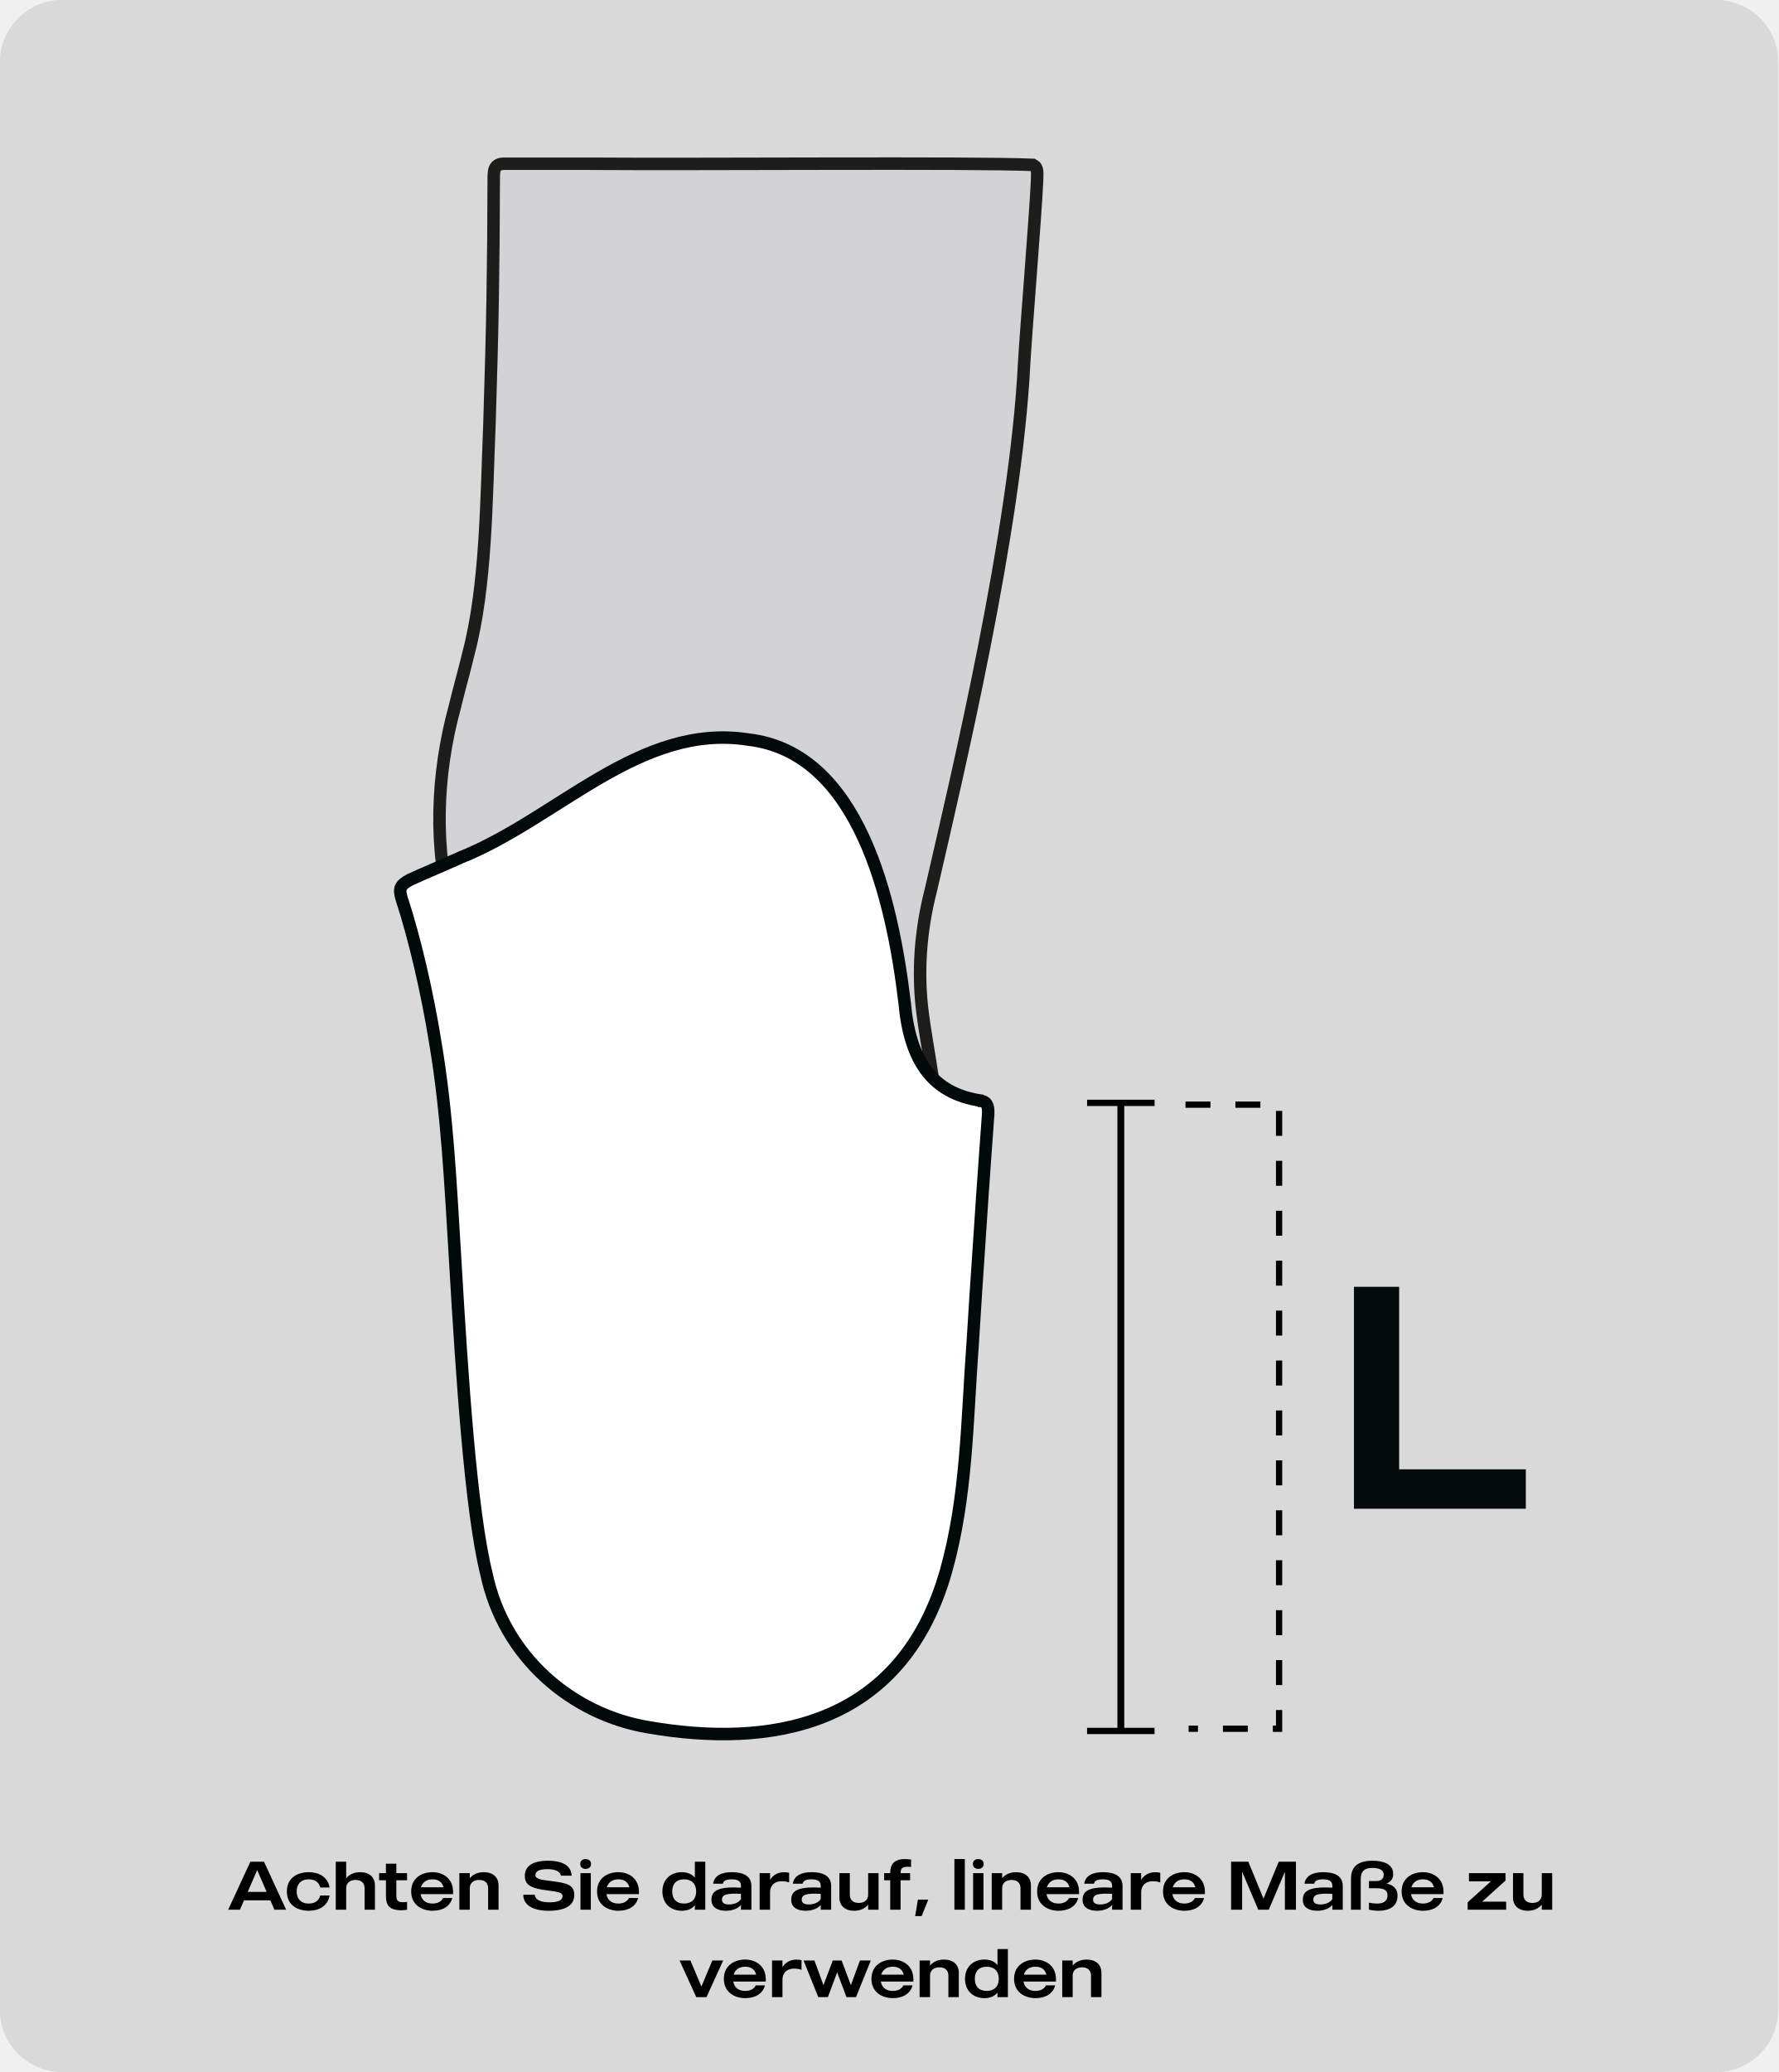
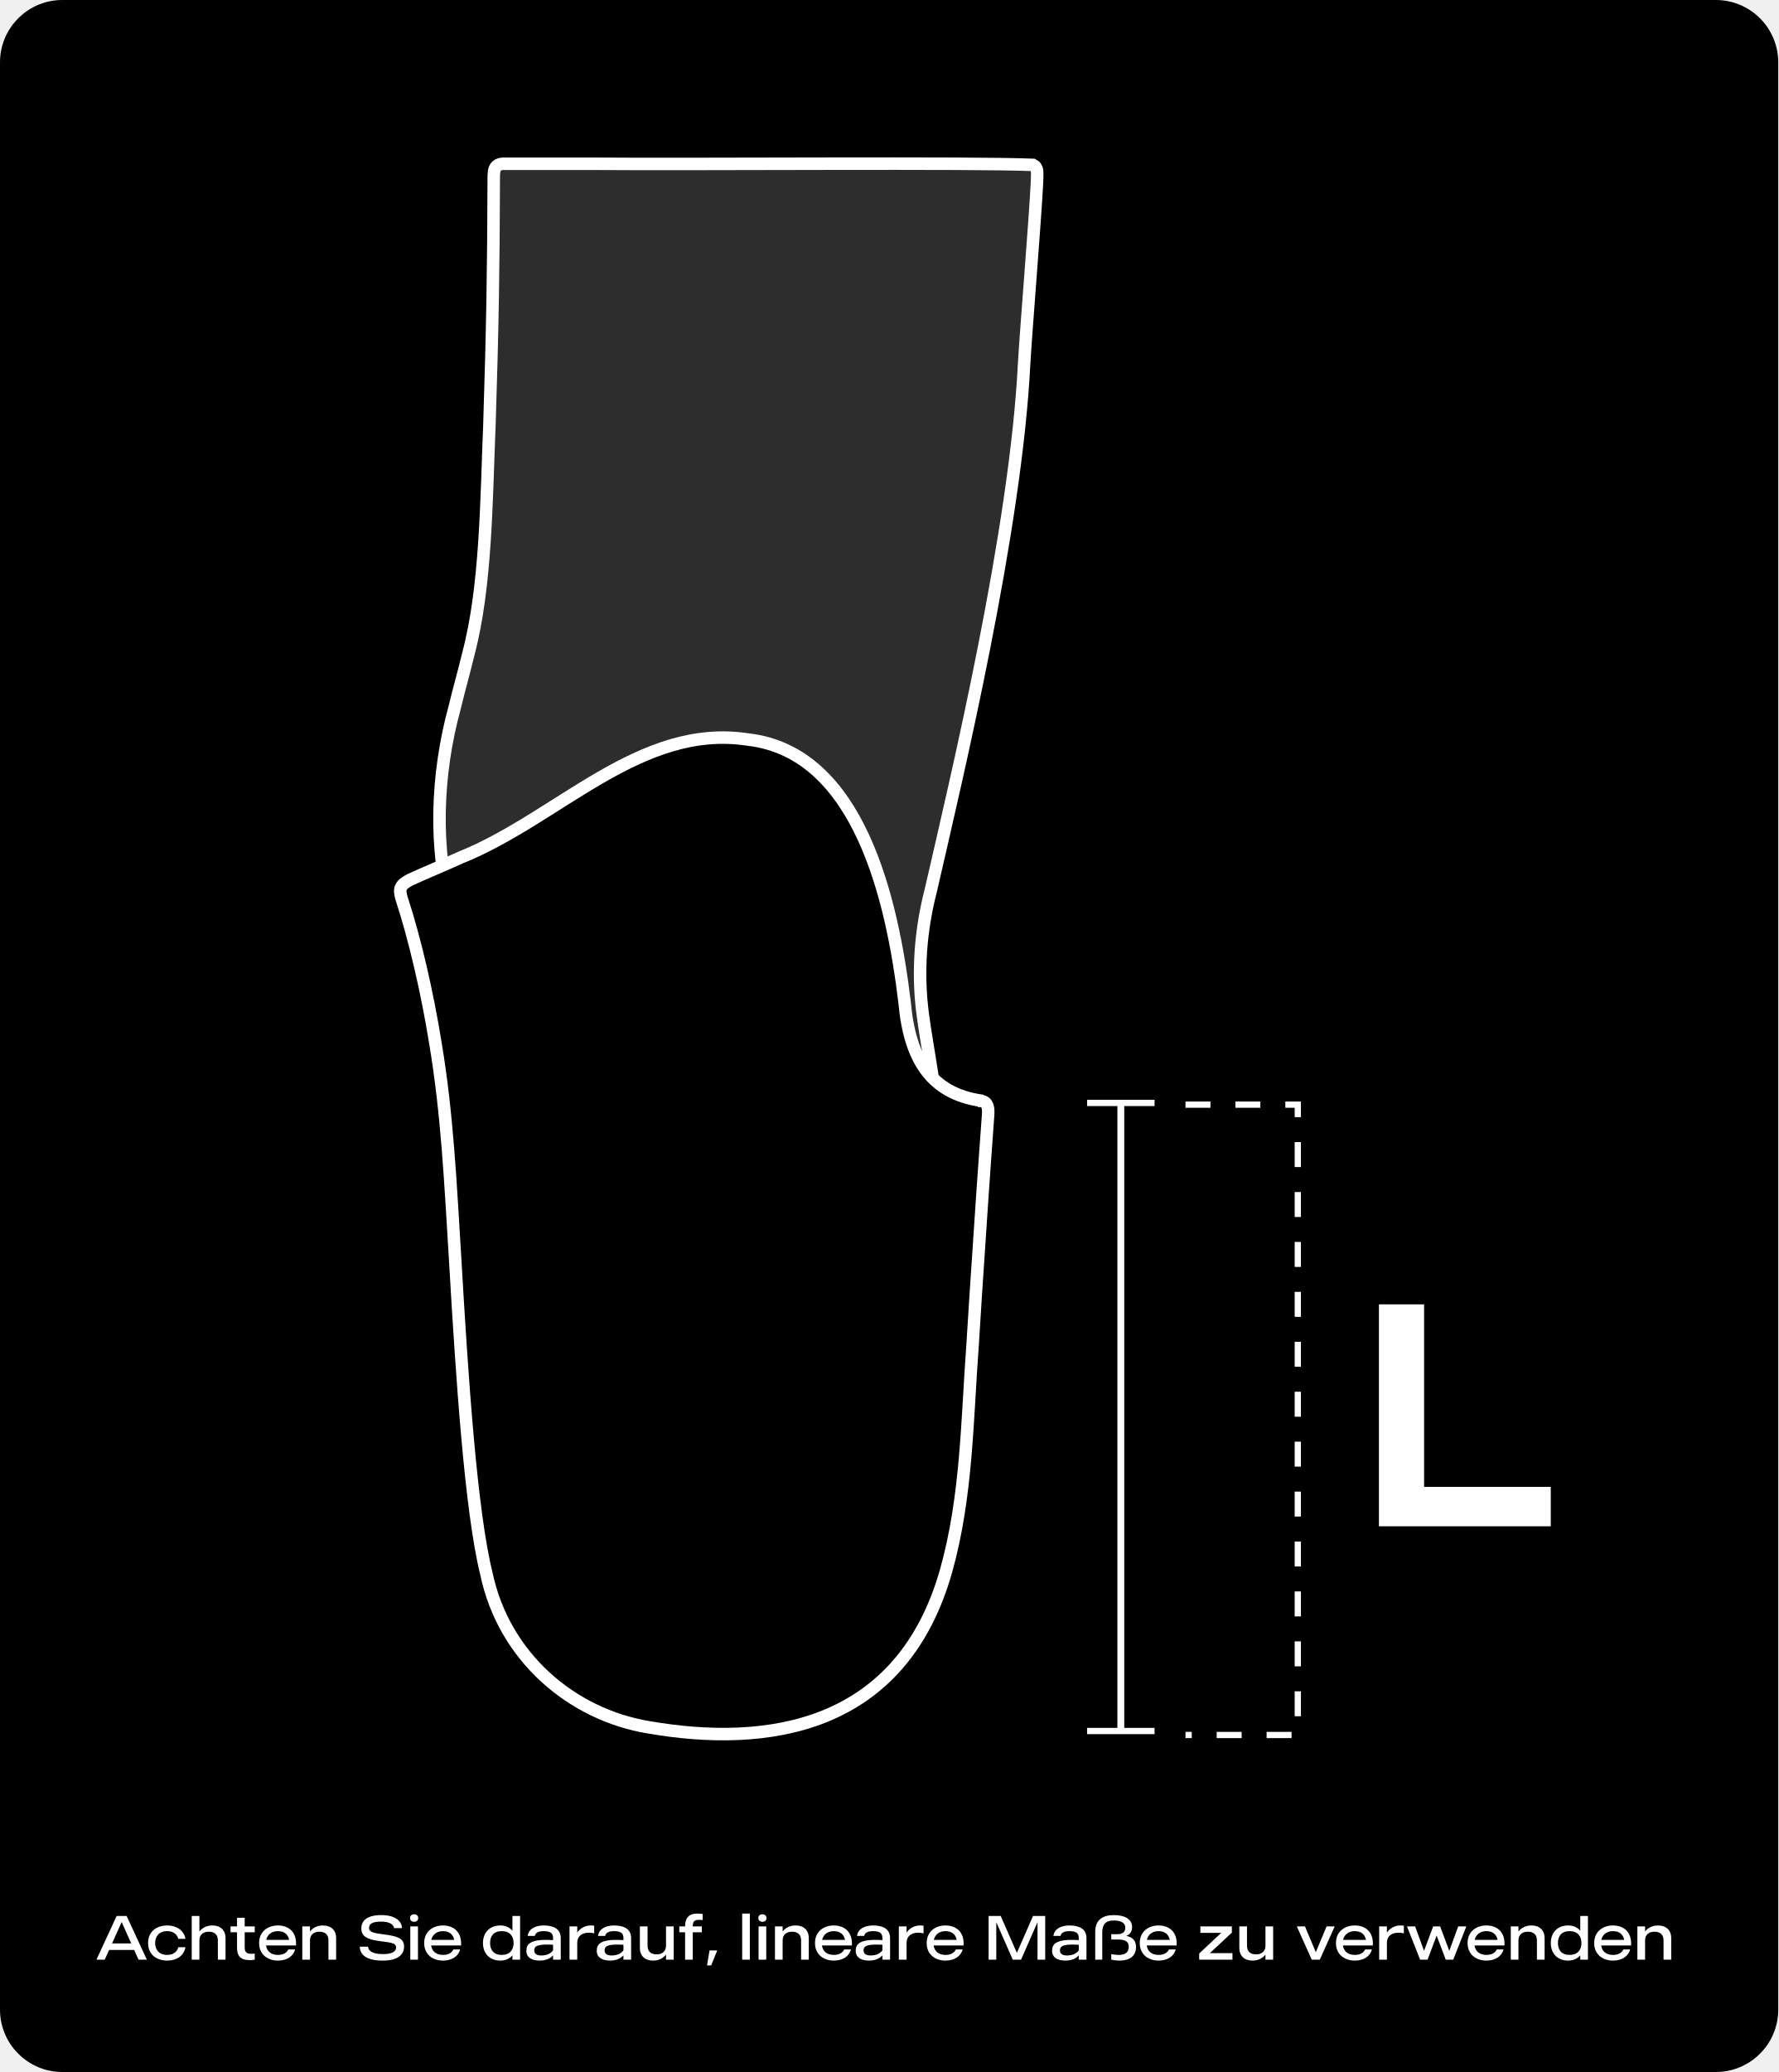
<svg xmlns="http://www.w3.org/2000/svg" width="285" height="332" viewBox="0 0 285 332" fill="none">
-   <rect width="285" height="332" rx="10" fill="#D9D9D9" />
-   <rect width="285" height="332" rx="10" fill="#D9D9D9" />
-   <path d="M43.98 306L43.331 304.493H39.107L38.447 306H36.566L40.13 298.3H42.308L45.861 306H43.98ZM39.701 303.14H42.737L41.219 299.642L39.701 303.14ZM49.494 305.01C50.594 305.01 51.133 304.449 51.331 303.712H52.827C52.519 305.472 51.034 306.165 49.494 306.165C47.778 306.165 45.974 305.34 45.974 303.074C45.974 300.808 47.778 299.983 49.494 299.983C51.034 299.983 52.519 300.676 52.827 302.436H51.331C51.133 301.688 50.594 301.127 49.494 301.127C48.086 301.127 47.547 302.04 47.547 303.074C47.547 304.097 48.086 305.01 49.494 305.01ZM57.706 299.983C59.213 299.983 60.093 300.797 60.093 302.117V306H58.432V302.535C58.432 301.831 58.014 301.226 56.98 301.226C55.946 301.226 55.484 301.853 55.484 302.535V306H53.812V298.3H55.484V300.962C55.748 300.61 56.463 299.983 57.706 299.983ZM65.24 301.281H63.524V303.745C63.524 304.702 63.876 304.889 65.24 304.746V306C65.02 306.033 64.756 306.088 64.371 306.088C62.259 306.088 61.852 305.175 61.852 303.712V301.281H60.763V300.137H61.852V298.619H63.524V300.137H65.24V301.281ZM72.61 303.503H67.407C67.539 304.306 68.1 305.01 69.321 305.01C70.212 305.01 70.784 304.614 71.015 304.119H72.489C72.104 305.582 70.773 306.165 69.321 306.165C67.649 306.165 65.9 305.241 65.9 303.074C65.9 300.907 67.627 299.983 69.31 299.983C71.015 299.983 72.786 301.028 72.61 303.503ZM69.31 301.127C68.265 301.127 67.682 301.699 67.462 302.403H71.081C70.905 301.699 70.41 301.127 69.31 301.127ZM77.515 299.983C79.022 299.983 79.902 300.797 79.902 302.117V306H78.23V302.535C78.23 301.831 77.823 301.226 76.789 301.226C75.755 301.226 75.293 301.853 75.293 302.535V306H73.621V300.137H75.293V300.962C75.546 300.61 76.261 299.983 77.515 299.983ZM88.445 301.413C90.568 301.71 92.042 301.886 92.042 303.602C92.042 305.274 90.667 306.165 87.928 306.165C85.266 306.165 83.869 305.164 83.869 303.602H85.717C85.761 304.405 86.685 304.812 88.082 304.812C89.545 304.812 90.161 304.427 90.161 303.844C90.161 303.052 88.973 303.129 86.872 302.777C84.771 302.425 84.111 301.787 84.111 300.577C84.111 299.312 84.969 298.146 87.796 298.146C90.513 298.146 91.569 299.18 91.613 300.544H89.897C89.831 299.994 89.193 299.499 87.774 299.499C86.19 299.499 85.816 299.928 85.816 300.456C85.816 301.182 87.092 301.226 88.445 301.413ZM93.032 306V300.137H94.693V306H93.032ZM93.857 299.455C93.351 299.455 92.999 299.169 92.999 298.674C92.999 298.168 93.351 297.882 93.857 297.882C94.363 297.882 94.726 298.168 94.726 298.674C94.726 299.169 94.363 299.455 93.857 299.455ZM102.398 303.503H97.195C97.327 304.306 97.888 305.01 99.109 305.01C100 305.01 100.572 304.614 100.803 304.119H102.277C101.892 305.582 100.561 306.165 99.109 306.165C97.437 306.165 95.688 305.241 95.688 303.074C95.688 300.907 97.415 299.983 99.098 299.983C100.803 299.983 102.574 301.028 102.398 303.503ZM99.098 301.127C98.053 301.127 97.47 301.699 97.25 302.403H100.869C100.693 301.699 100.198 301.127 99.098 301.127ZM111.365 298.3H113.037V306H111.365V305.274C110.936 305.824 110.254 306.165 109.264 306.165C107.559 306.165 106.162 305.065 106.162 303.074C106.162 301.083 107.559 299.983 109.264 299.983C110.254 299.983 110.936 300.324 111.365 300.874V298.3ZM109.638 305.01C110.837 305.01 111.574 304.306 111.574 303.074C111.574 301.842 110.837 301.127 109.638 301.127C108.428 301.127 107.735 301.842 107.735 303.074C107.735 304.306 108.428 305.01 109.638 305.01ZM117.27 299.983C118.953 299.983 120.427 300.467 120.427 302.194V306H118.755V305.219C118.502 305.604 117.655 306.165 116.346 306.165C114.971 306.165 114.025 305.593 114.025 304.438C114.025 303.206 114.663 302.216 118.755 302.469V302.194C118.755 301.578 118.48 301.127 117.27 301.127C116.258 301.127 115.939 301.424 115.851 301.831H114.289C114.476 300.533 115.664 299.983 117.27 299.983ZM118.755 304.284V303.459C116.533 303.338 115.708 303.547 115.708 304.383C115.708 304.933 116.115 305.153 116.841 305.153C117.743 305.153 118.447 304.801 118.755 304.284ZM125.607 299.994C125.992 299.994 126.278 300.027 126.476 300.082V301.622H126.421C126.212 301.534 125.816 301.435 125.31 301.435C123.924 301.435 123.418 302.304 123.418 303.217V306H121.746V300.137H123.418V301.215C123.66 300.797 124.353 299.994 125.607 299.994ZM130.054 299.983C131.737 299.983 133.211 300.467 133.211 302.194V306H131.539V305.219C131.286 305.604 130.439 306.165 129.13 306.165C127.755 306.165 126.809 305.593 126.809 304.438C126.809 303.206 127.447 302.216 131.539 302.469V302.194C131.539 301.578 131.264 301.127 130.054 301.127C129.042 301.127 128.723 301.424 128.635 301.831H127.073C127.26 300.533 128.448 299.983 130.054 299.983ZM131.539 304.284V303.459C129.317 303.338 128.492 303.547 128.492 304.383C128.492 304.933 128.899 305.153 129.625 305.153C130.527 305.153 131.231 304.801 131.539 304.284ZM136.916 306.165C135.409 306.165 134.529 305.34 134.529 304.02V300.137H136.201V303.602C136.201 304.306 136.608 304.911 137.642 304.911C138.676 304.911 139.138 304.284 139.138 303.602V300.137H140.81V306H139.138V305.175C138.885 305.527 138.17 306.165 136.916 306.165ZM146.018 299.147C144.929 299.059 144.335 299.103 144.335 300.137H145.864V301.281H144.335V306H142.674V301.281H141.695V300.137H142.674C142.674 298.971 143.081 297.882 145.039 297.882C145.424 297.882 145.677 297.915 146.018 297.959V299.147ZM147.113 304.383H148.774L147.718 307.012H146.673L147.113 304.383ZM152.963 297.882H154.635V306H152.963V297.882ZM155.96 306V300.137H157.621V306H155.96ZM156.785 299.455C156.279 299.455 155.927 299.169 155.927 298.674C155.927 298.168 156.279 297.882 156.785 297.882C157.291 297.882 157.654 298.168 157.654 298.674C157.654 299.169 157.291 299.455 156.785 299.455ZM162.84 299.983C164.347 299.983 165.227 300.797 165.227 302.117V306H163.555V302.535C163.555 301.831 163.148 301.226 162.114 301.226C161.08 301.226 160.618 301.853 160.618 302.535V306H158.946V300.137H160.618V300.962C160.871 300.61 161.586 299.983 162.84 299.983ZM172.932 303.503H167.729C167.861 304.306 168.422 305.01 169.643 305.01C170.534 305.01 171.106 304.614 171.337 304.119H172.811C172.426 305.582 171.095 306.165 169.643 306.165C167.971 306.165 166.222 305.241 166.222 303.074C166.222 300.907 167.949 299.983 169.632 299.983C171.337 299.983 173.108 301.028 172.932 303.503ZM169.632 301.127C168.587 301.127 168.004 301.699 167.784 302.403H171.403C171.227 301.699 170.732 301.127 169.632 301.127ZM176.75 299.983C178.433 299.983 179.907 300.467 179.907 302.194V306H178.235V305.219C177.982 305.604 177.135 306.165 175.826 306.165C174.451 306.165 173.505 305.593 173.505 304.438C173.505 303.206 174.143 302.216 178.235 302.469V302.194C178.235 301.578 177.96 301.127 176.75 301.127C175.738 301.127 175.419 301.424 175.331 301.831H173.769C173.956 300.533 175.144 299.983 176.75 299.983ZM178.235 304.284V303.459C176.013 303.338 175.188 303.547 175.188 304.383C175.188 304.933 175.595 305.153 176.321 305.153C177.223 305.153 177.927 304.801 178.235 304.284ZM185.086 299.994C185.471 299.994 185.757 300.027 185.955 300.082V301.622H185.9C185.691 301.534 185.295 301.435 184.789 301.435C183.403 301.435 182.897 302.304 182.897 303.217V306H181.225V300.137H182.897V301.215C183.139 300.797 183.832 299.994 185.086 299.994ZM193.105 303.503H187.902C188.034 304.306 188.595 305.01 189.816 305.01C190.707 305.01 191.279 304.614 191.51 304.119H192.984C192.599 305.582 191.268 306.165 189.816 306.165C188.144 306.165 186.395 305.241 186.395 303.074C186.395 300.907 188.122 299.983 189.805 299.983C191.51 299.983 193.281 301.028 193.105 303.503ZM189.805 301.127C188.76 301.127 188.177 301.699 187.957 302.403H191.576C191.4 301.699 190.905 301.127 189.805 301.127ZM204.943 298.3H207.704V306H205.933V299.917L203.348 306H201.665L199.08 299.917V306H197.309V298.3H200.07L202.501 304.218L204.943 298.3ZM212.049 299.983C213.732 299.983 215.206 300.467 215.206 302.194V306H213.534V305.219C213.281 305.604 212.434 306.165 211.125 306.165C209.75 306.165 208.804 305.593 208.804 304.438C208.804 303.206 209.442 302.216 213.534 302.469V302.194C213.534 301.578 213.259 301.127 212.049 301.127C211.037 301.127 210.718 301.424 210.63 301.831H209.068C209.255 300.533 210.443 299.983 212.049 299.983ZM213.534 304.284V303.459C211.312 303.338 210.487 303.547 210.487 304.383C210.487 304.933 210.894 305.153 211.62 305.153C212.522 305.153 213.226 304.801 213.534 304.284ZM222.233 301.798C223.157 302.007 223.982 302.513 223.982 303.756C223.982 305.362 222.816 306.165 220.924 306.165C220.418 306.165 219.78 306.077 219.406 306V304.867C219.571 304.9 220.099 305.01 220.715 305.01C221.793 305.01 222.376 304.57 222.376 303.69C222.376 302.953 221.925 302.557 220.682 302.557H219.406V301.402H220.583C221.364 301.402 221.771 301.017 221.771 300.368C221.771 299.818 221.342 299.301 219.956 299.301C218.691 299.301 218.086 299.829 218.086 301.138V306H216.524V301.028C216.524 298.806 218.031 298.146 219.989 298.146C221.76 298.146 223.289 298.707 223.289 300.28C223.289 301.105 222.827 301.556 222.233 301.798ZM231.348 303.503H226.145C226.277 304.306 226.838 305.01 228.059 305.01C228.95 305.01 229.522 304.614 229.753 304.119H231.227C230.842 305.582 229.511 306.165 228.059 306.165C226.387 306.165 224.638 305.241 224.638 303.074C224.638 300.907 226.365 299.983 228.048 299.983C229.753 299.983 231.524 301.028 231.348 303.503ZM228.048 301.127C227.003 301.127 226.42 301.699 226.2 302.403H229.819C229.643 301.699 229.148 301.127 228.048 301.127ZM237.553 304.702H241.392V306H235.221V304.812L238.95 301.446H235.43V300.137H241.293V301.325L237.553 304.702ZM244.875 306.165C243.368 306.165 242.488 305.34 242.488 304.02V300.137H244.16V303.602C244.16 304.306 244.567 304.911 245.601 304.911C246.635 304.911 247.097 304.284 247.097 303.602V300.137H248.769V306H247.097V305.175C246.844 305.527 246.129 306.165 244.875 306.165ZM114.165 314.137H115.903L113.23 320H111.591L108.918 314.137H110.656L112.416 318.306L114.165 314.137ZM122.723 317.503H117.52C117.652 318.306 118.213 319.01 119.434 319.01C120.325 319.01 120.897 318.614 121.128 318.119H122.602C122.217 319.582 120.886 320.165 119.434 320.165C117.762 320.165 116.013 319.241 116.013 317.074C116.013 314.907 117.74 313.983 119.423 313.983C121.128 313.983 122.899 315.028 122.723 317.503ZM119.423 315.127C118.378 315.127 117.795 315.699 117.575 316.403H121.194C121.018 315.699 120.523 315.127 119.423 315.127ZM127.594 313.994C127.979 313.994 128.265 314.027 128.463 314.082V315.622H128.408C128.199 315.534 127.803 315.435 127.297 315.435C125.911 315.435 125.405 316.304 125.405 317.217V320H123.733V314.137H125.405V315.215C125.647 314.797 126.34 313.994 127.594 313.994ZM137.822 314.137H139.56L137.195 320H135.666L134.17 316.04L132.685 320H131.145L128.791 314.137H130.529L131.981 318.086L133.466 314.137H134.885L136.37 318.086L137.822 314.137ZM146.377 317.503H141.174C141.306 318.306 141.867 319.01 143.088 319.01C143.979 319.01 144.551 318.614 144.782 318.119H146.256C145.871 319.582 144.54 320.165 143.088 320.165C141.416 320.165 139.667 319.241 139.667 317.074C139.667 314.907 141.394 313.983 143.077 313.983C144.782 313.983 146.553 315.028 146.377 317.503ZM143.077 315.127C142.032 315.127 141.449 315.699 141.229 316.403H144.848C144.672 315.699 144.177 315.127 143.077 315.127ZM151.282 313.983C152.789 313.983 153.669 314.797 153.669 316.117V320H151.997V316.535C151.997 315.831 151.59 315.226 150.556 315.226C149.522 315.226 149.06 315.853 149.06 316.535V320H147.388V314.137H149.06V314.962C149.313 314.61 150.028 313.983 151.282 313.983ZM159.866 312.3H161.538V320H159.866V319.274C159.437 319.824 158.755 320.165 157.765 320.165C156.06 320.165 154.663 319.065 154.663 317.074C154.663 315.083 156.06 313.983 157.765 313.983C158.755 313.983 159.437 314.324 159.866 314.874V312.3ZM158.139 319.01C159.338 319.01 160.075 318.306 160.075 317.074C160.075 315.842 159.338 315.127 158.139 315.127C156.929 315.127 156.236 315.842 156.236 317.074C156.236 318.306 156.929 319.01 158.139 319.01ZM169.236 317.503H164.033C164.165 318.306 164.726 319.01 165.947 319.01C166.838 319.01 167.41 318.614 167.641 318.119H169.115C168.73 319.582 167.399 320.165 165.947 320.165C164.275 320.165 162.526 319.241 162.526 317.074C162.526 314.907 164.253 313.983 165.936 313.983C167.641 313.983 169.412 315.028 169.236 317.503ZM165.936 315.127C164.891 315.127 164.308 315.699 164.088 316.403H167.707C167.531 315.699 167.036 315.127 165.936 315.127ZM174.141 313.983C175.648 313.983 176.528 314.797 176.528 316.117V320H174.856V316.535C174.856 315.831 174.449 315.226 173.415 315.226C172.381 315.226 171.919 315.853 171.919 316.535V320H170.247V314.137H171.919V314.962C172.172 314.61 172.887 313.983 174.141 313.983Z" fill="black" />
-   <path d="M150.259 181.611C150.671 177.996 148.472 167.241 147.876 162.39C147.005 155.754 147.555 148.98 149.159 142.756C153.375 124.404 162.816 85.046 164.145 58.135C164.512 51.957 165.887 35.481 166.208 29.074C166.208 27.655 166.437 26.877 165.566 26.42C156.171 26.008 111.487 26.374 94.531 26.237C87.748 26.237 82.707 26.237 80.736 26.237C80.278 26.237 79.911 26.328 79.59 26.603C79.132 27.06 79.132 27.838 79.132 28.571C79.086 43.353 78.949 52.094 78.445 67.929C77.94 80.011 77.94 93.97 75.053 104.816C74.366 107.7 73.541 110.537 72.853 113.42C69.966 123.947 69.416 136.258 72.578 146.555C77.161 162.115 91.597 198.041 108.508 208.934C121.387 217.766 138.802 217.812 146.593 204.22C150.305 197.538 150.534 188.568 149.801 180.513L150.351 181.611H150.259Z" fill="#D3D3D5" stroke="#1D1D1B" stroke-width="2" stroke-miterlimit="10" />
-   <path d="M244.544 241.748H217V206.188H224.241V235.432H244.544V241.748Z" fill="#050A0A" />
-   <path d="M180.185 176.715H179.086V277.308H180.185V176.715Z" fill="black" />
-   <path d="M185.043 276.85H174.228V277.856H185.043V276.85Z" fill="black" />
-   <path d="M185.043 176.211H174.228V177.218H185.043V176.211Z" fill="black" />
-   <path d="M157.133 176.347C149.342 175.157 145.813 169.894 144.989 160.695C143.018 144.174 137.702 120.559 119.92 118.499C102.551 115.799 89.444 131.131 73.816 137.401C71.203 138.59 67.766 140.009 65.704 140.97C64.054 141.84 63.917 142.435 64.375 143.991C66.483 150.398 68.499 159.139 69.783 167.148C71.707 178.59 72.212 189.894 72.945 201.747C74.045 220.74 75.466 242.067 77.94 252.09C80.782 265.636 91.781 274.744 103.926 276.757C122.945 280.052 144.439 277.078 151.634 251.678C154.979 239.733 154.979 227.559 155.896 215.202C156.217 209.894 156.583 204.356 156.95 199.001C157.592 189.07 158.142 181.839 158.371 178.59C158.417 177.537 158.371 176.622 157.271 176.393H157.179L157.133 176.347Z" fill="white" stroke="#020A0A" stroke-width="2" stroke-miterlimit="10" />
-   <path d="M190 177H205V277H190.502" stroke="black" stroke-miterlimit="9.999" stroke-dasharray="4 4" />
+   <rect width="285" height="332" rx="10" fill="black" />
+   <path d="M22.207 314L21.497 312.44H17.487L16.787 314H15.457L18.697 307H20.297L23.537 314H22.207ZM17.957 311.4H21.037L19.497 307.97L17.957 311.4ZM26.805 313.24C27.886 313.24 28.425 312.61 28.576 312.01H29.726C29.465 313.43 28.245 314.15 26.805 314.15C25.245 314.15 23.735 313.31 23.735 311.34C23.735 309.37 25.245 308.52 26.805 308.52C28.245 308.52 29.465 309.24 29.726 310.66H28.576C28.425 310.06 27.886 309.43 26.805 309.43C25.375 309.43 24.866 310.4 24.866 311.34C24.866 312.27 25.375 313.24 26.805 313.24ZM33.997 308.52C35.387 308.52 36.147 309.31 36.147 310.55V314H34.917V310.92C34.917 310.02 34.427 309.52 33.457 309.52C32.487 309.52 31.957 310.08 31.957 310.92V314H30.727V307H31.957V309.49C32.207 309.14 32.887 308.52 33.997 308.52ZM40.828 309.61H39.218V312.01C39.218 312.91 39.578 313.16 40.828 313.03V313.99C40.648 314.04 40.378 314.08 40.128 314.08C38.508 314.08 37.988 313.42 37.988 312.01V309.61H36.948V308.67H37.988V307.29H39.218V308.67H40.828V309.61ZM44.529 308.52C46.218 308.52 47.578 309.52 47.438 311.73H42.639C42.779 312.64 43.428 313.24 44.548 313.24C45.589 313.24 46.029 312.74 46.209 312.36H47.288C47.019 313.45 45.978 314.15 44.548 314.15C43.029 314.15 41.529 313.28 41.529 311.34C41.529 309.43 42.998 308.52 44.529 308.52ZM42.669 310.83H46.339C46.178 309.99 45.599 309.43 44.529 309.43C43.538 309.43 42.858 309.99 42.669 310.83ZM51.722 308.52C53.112 308.52 53.872 309.31 53.872 310.55V314H52.642V310.92C52.642 310.02 52.152 309.52 51.182 309.52C50.212 309.52 49.682 310.08 49.682 310.92V314H48.452V308.67H49.682V309.49C49.932 309.14 50.612 308.52 51.722 308.52ZM61.589 309.96C63.569 310.23 64.759 310.53 64.759 311.89C64.759 313.21 63.769 314.15 61.319 314.15C58.709 314.15 57.669 313.18 57.669 311.92H58.989C59.029 312.65 59.849 313.11 61.359 313.11C62.659 313.11 63.479 312.79 63.479 312.04C63.479 311.2 62.319 311.27 60.369 310.95C58.689 310.68 57.909 310.14 57.909 309C57.909 307.78 58.799 306.86 61.109 306.86C63.509 306.86 64.419 307.95 64.419 308.95H63.159C63.099 308.44 62.569 307.9 61.079 307.9C59.519 307.9 59.149 308.37 59.149 308.91C59.149 309.67 60.089 309.75 61.589 309.96ZM65.757 314V308.67H66.987V314H65.757ZM66.367 307.93C65.987 307.93 65.717 307.71 65.717 307.33C65.717 306.95 65.987 306.73 66.367 306.73C66.757 306.73 67.027 306.95 67.027 307.33C67.027 307.71 66.757 307.93 66.367 307.93ZM70.984 308.52C72.674 308.52 74.034 309.52 73.894 311.73H69.094C69.234 312.64 69.884 313.24 71.004 313.24C72.044 313.24 72.484 312.74 72.664 312.36H73.744C73.474 313.45 72.434 314.15 71.004 314.15C69.484 314.15 67.984 313.28 67.984 311.34C67.984 309.43 69.454 308.52 70.984 308.52ZM69.124 310.83H72.794C72.634 309.99 72.054 309.43 70.984 309.43C69.994 309.43 69.314 309.99 69.124 310.83ZM82.127 307H83.357V314H82.127V313.3C81.707 313.81 81.067 314.15 80.177 314.15C78.617 314.15 77.407 313.14 77.407 311.34C77.407 309.53 78.617 308.52 80.177 308.52C81.067 308.52 81.707 308.86 82.127 309.37V307ZM80.417 313.24C81.687 313.24 82.317 312.44 82.317 311.34C82.317 310.23 81.707 309.43 80.417 309.43C79.117 309.43 78.547 310.21 78.547 311.34C78.547 312.46 79.137 313.24 80.417 313.24ZM87.15 308.52C88.621 308.52 89.871 309.01 89.871 310.54V314H88.641V313.31C88.38 313.61 87.74 314.15 86.49 314.15C85.21 314.15 84.361 313.62 84.361 312.6C84.361 311.5 84.96 310.63 88.641 310.87V310.54C88.641 309.8 88.26 309.43 87.15 309.43C86.201 309.43 85.811 309.74 85.721 310.19H84.57C84.731 309.07 85.77 308.52 87.15 308.52ZM88.641 312.5V311.61C86.421 311.5 85.621 311.69 85.621 312.52C85.621 313.06 86.04 313.33 86.751 313.33C87.691 313.33 88.311 312.98 88.641 312.5ZM94.644 308.52C94.884 308.52 95.024 308.53 95.234 308.56V309.78H95.194C94.984 309.72 94.714 309.68 94.374 309.68C93.024 309.68 92.514 310.46 92.514 311.29V314H91.274V308.67H92.514V309.67C92.754 309.28 93.494 308.52 94.644 308.52ZM98.43 308.52C99.9 308.52 101.15 309.01 101.15 310.54V314H99.92V313.31C99.66 313.61 99.02 314.15 97.77 314.15C96.49 314.15 95.64 313.62 95.64 312.6C95.64 311.5 96.24 310.63 99.92 310.87V310.54C99.92 309.8 99.54 309.43 98.43 309.43C97.48 309.43 97.09 309.74 97 310.19H95.85C96.01 309.07 97.05 308.52 98.43 308.52ZM99.92 312.5V311.61C97.7 311.5 96.9 311.69 96.9 312.52C96.9 313.06 97.32 313.33 98.03 313.33C98.97 313.33 99.59 312.98 99.92 312.5ZM106.744 308.67H107.974V314H106.744V313.18C106.494 313.53 105.814 314.15 104.704 314.15C103.314 314.15 102.554 313.36 102.554 312.12V308.67H103.784V311.75C103.784 312.65 104.274 313.15 105.244 313.15C106.214 313.15 106.744 312.59 106.744 311.75V308.67ZM112.622 307.65C111.372 307.53 111.032 307.72 111.032 308.67H112.482V309.61H111.032V314H109.802V309.61H108.872V308.67H109.802C109.802 307.58 110.182 306.62 111.712 306.62C112.072 306.62 112.332 306.64 112.622 306.68V307.65ZM113.718 312.52H114.948L113.978 314.92H113.318L113.718 312.52ZM118.95 306.62H120.18V314H118.95V306.62ZM121.577 314V308.67H122.807V314H121.577ZM122.187 307.93C121.807 307.93 121.537 307.71 121.537 307.33C121.537 306.95 121.807 306.73 122.187 306.73C122.577 306.73 122.847 306.95 122.847 307.33C122.847 307.71 122.577 307.93 122.187 307.93ZM127.474 308.52C128.864 308.52 129.624 309.31 129.624 310.55V314H128.394V310.92C128.394 310.02 127.904 309.52 126.934 309.52C125.964 309.52 125.434 310.08 125.434 310.92V314H124.204V308.67H125.434V309.49C125.684 309.14 126.364 308.52 127.474 308.52ZM133.62 308.52C135.31 308.52 136.67 309.52 136.53 311.73H131.73C131.87 312.64 132.52 313.24 133.64 313.24C134.68 313.24 135.12 312.74 135.3 312.36H136.38C136.11 313.45 135.07 314.15 133.64 314.15C132.12 314.15 130.62 313.28 130.62 311.34C130.62 309.43 132.09 308.52 133.62 308.52ZM131.76 310.83H135.43C135.27 309.99 134.69 309.43 133.62 309.43C132.63 309.43 131.95 309.99 131.76 310.83ZM139.934 308.52C141.404 308.52 142.654 309.01 142.654 310.54V314H141.424V313.31C141.164 313.61 140.524 314.15 139.274 314.15C137.994 314.15 137.144 313.62 137.144 312.6C137.144 311.5 137.744 310.63 141.424 310.87V310.54C141.424 309.8 141.044 309.43 139.934 309.43C138.984 309.43 138.594 309.74 138.504 310.19H137.354C137.514 309.07 138.554 308.52 139.934 308.52ZM141.424 312.5V311.61C139.204 311.5 138.404 311.69 138.404 312.52C138.404 313.06 138.824 313.33 139.534 313.33C140.474 313.33 141.094 312.98 141.424 312.5ZM147.427 308.52C147.667 308.52 147.807 308.53 148.017 308.56V309.78H147.977C147.767 309.72 147.497 309.68 147.157 309.68C145.807 309.68 145.297 310.46 145.297 311.29V314H144.057V308.67H145.297V309.67C145.537 309.28 146.277 308.52 147.427 308.52ZM151.521 308.52C153.211 308.52 154.571 309.52 154.431 311.73H149.631C149.771 312.64 150.421 313.24 151.541 313.24C152.581 313.24 153.021 312.74 153.201 312.36H154.281C154.011 313.45 152.971 314.15 151.541 314.15C150.021 314.15 148.521 313.28 148.521 311.34C148.521 309.43 149.991 308.52 151.521 308.52ZM149.661 310.83H153.331C153.171 309.99 152.591 309.43 151.521 309.43C150.531 309.43 149.851 309.99 149.661 310.83ZM165.565 307H167.515V314H166.285V307.99L163.645 314H162.315L159.675 307.99V314H158.445V307H160.385L162.975 312.91L165.565 307ZM171.408 308.52C172.878 308.52 174.128 309.01 174.128 310.54V314H172.898V313.31C172.638 313.61 171.998 314.15 170.748 314.15C169.468 314.15 168.618 313.62 168.618 312.6C168.618 311.5 169.218 310.63 172.898 310.87V310.54C172.898 309.8 172.518 309.43 171.408 309.43C170.458 309.43 170.068 309.74 169.978 310.19H168.828C168.988 309.07 170.028 308.52 171.408 308.52ZM172.898 312.5V311.61C170.678 311.5 169.878 311.69 169.878 312.52C169.878 313.06 170.298 313.33 171.008 313.33C171.948 313.33 172.568 312.98 172.898 312.5ZM180.502 310.19C181.342 310.35 182.072 310.8 182.072 311.98C182.072 313.38 181.112 314.15 179.392 314.15C178.932 314.15 178.442 314.07 178.102 314V313.11C178.252 313.14 178.792 313.24 179.302 313.24C180.472 313.24 180.902 312.72 180.902 311.92C180.902 311.25 180.552 310.77 179.162 310.77H178.102V309.92H179.072C180.042 309.92 180.352 309.45 180.352 308.86C180.352 308.36 180.022 307.72 178.502 307.72C177.082 307.72 176.662 308.49 176.662 309.67V314H175.532V309.58C175.532 307.5 176.842 306.86 178.532 306.86C180.152 306.86 181.442 307.44 181.442 308.78C181.442 309.59 181.022 309.99 180.502 310.19ZM185.671 308.52C187.361 308.52 188.721 309.52 188.581 311.73H183.781C183.921 312.64 184.571 313.24 185.691 313.24C186.731 313.24 187.171 312.74 187.351 312.36H188.431C188.161 313.45 187.121 314.15 185.691 314.15C184.171 314.15 182.671 313.28 182.671 311.34C182.671 309.43 184.141 308.52 185.671 308.52ZM183.811 310.83H187.481C187.321 309.99 186.741 309.43 185.671 309.43C184.681 309.43 184.001 309.99 183.811 310.83ZM193.905 312.96H197.525V314H192.195V313.01L195.725 309.71H192.385V308.67H197.435V309.66L193.905 312.96ZM202.818 308.67H204.048V314H202.818V313.18C202.568 313.53 201.888 314.15 200.778 314.15C199.388 314.15 198.628 313.36 198.628 312.12V308.67H199.858V311.75C199.858 312.65 200.348 313.15 201.318 313.15C202.288 313.15 202.818 312.59 202.818 311.75V308.67ZM212.615 308.67H213.915L211.525 314H210.235L207.845 308.67H209.145L210.885 312.8L212.615 308.67ZM217.116 308.52C218.806 308.52 220.166 309.52 220.026 311.73H215.226C215.366 312.64 216.016 313.24 217.136 313.24C218.176 313.24 218.616 312.74 218.796 312.36H219.876C219.606 313.45 218.566 314.15 217.136 314.15C215.616 314.15 214.116 313.28 214.116 311.34C214.116 309.43 215.586 308.52 217.116 308.52ZM215.256 310.83H218.926C218.766 309.99 218.186 309.43 217.116 309.43C216.126 309.43 215.446 309.99 215.256 310.83ZM224.41 308.52C224.65 308.52 224.79 308.53 225 308.56V309.78H224.96C224.75 309.72 224.48 309.68 224.14 309.68C222.79 309.68 222.28 310.46 222.28 311.29V314H221.04V308.67H222.28V309.67C222.52 309.28 223.26 308.52 224.41 308.52ZM233.711 308.67H235.011L232.911 314H231.711L230.251 310.14L228.801 314H227.601L225.501 308.67H226.801L228.231 312.58L229.701 308.67H230.811L232.281 312.58L233.711 308.67ZM238.21 308.52C239.9 308.52 241.26 309.52 241.12 311.73H236.32C236.46 312.64 237.11 313.24 238.23 313.24C239.27 313.24 239.71 312.74 239.89 312.36H240.97C240.7 313.45 239.66 314.15 238.23 314.15C236.71 314.15 235.21 313.28 235.21 311.34C235.21 309.43 236.68 308.52 238.21 308.52ZM236.35 310.83H240.02C239.86 309.99 239.28 309.43 238.21 309.43C237.22 309.43 236.54 309.99 236.35 310.83ZM245.404 308.52C246.794 308.52 247.554 309.31 247.554 310.55V314H246.324V310.92C246.324 310.02 245.834 309.52 244.864 309.52C243.894 309.52 243.364 310.08 243.364 310.92V314H242.134V308.67H243.364V309.49C243.614 309.14 244.294 308.52 245.404 308.52ZM253.27 307H254.5V314H253.27V313.3C252.85 313.81 252.21 314.15 251.32 314.15C249.76 314.15 248.55 313.14 248.55 311.34C248.55 309.53 249.76 308.52 251.32 308.52C252.21 308.52 252.85 308.86 253.27 309.37V307ZM251.56 313.24C252.83 313.24 253.46 312.44 253.46 311.34C253.46 310.23 252.85 309.43 251.56 309.43C250.26 309.43 249.69 310.21 249.69 311.34C249.69 312.46 250.28 313.24 251.56 313.24ZM258.503 308.52C260.193 308.52 261.553 309.52 261.413 311.73H256.613C256.753 312.64 257.403 313.24 258.523 313.24C259.563 313.24 260.003 312.74 260.183 312.36H261.263C260.993 313.45 259.953 314.15 258.523 314.15C257.003 314.15 255.503 313.28 255.503 311.34C255.503 309.43 256.973 308.52 258.503 308.52ZM256.643 310.83H260.313C260.153 309.99 259.573 309.43 258.503 309.43C257.513 309.43 256.833 309.99 256.643 310.83ZM265.697 308.52C267.087 308.52 267.847 309.31 267.847 310.55V314H266.617V310.92C266.617 310.02 266.127 309.52 265.157 309.52C264.187 309.52 263.657 310.08 263.657 310.92V314H262.427V308.67H263.657V309.49C263.907 309.14 264.587 308.52 265.697 308.52Z" fill="white" />
+   <path d="M150.259 181.613C150.671 177.998 148.471 167.243 147.876 162.392C147.005 155.756 147.555 148.982 149.159 142.758C153.375 124.406 162.816 85.048 164.145 58.137C164.512 51.959 165.887 35.483 166.207 29.076C166.207 27.657 166.436 26.879 165.566 26.422C156.171 26.01 111.487 26.376 94.53 26.239C87.748 26.239 82.706 26.239 80.736 26.239C80.277 26.239 79.911 26.33 79.59 26.605C79.132 27.062 79.132 27.84 79.132 28.573C79.086 43.355 78.948 52.096 78.444 67.931C77.94 80.013 77.94 93.972 75.053 104.818C74.365 107.702 73.54 110.539 72.853 113.422C69.966 123.949 69.416 136.259 72.578 146.557C77.161 162.117 91.597 198.043 108.508 208.936C121.386 217.768 138.801 217.814 146.592 204.222C150.305 197.54 150.534 188.57 149.8 180.515L150.35 181.613H150.259Z" fill="#2D2D2D" stroke="white" stroke-width="2" stroke-miterlimit="10" />
+   <path d="M248.543 244.56H221V209H228.241V238.244H248.543V244.56Z" fill="white" />
+   <path d="M180.185 176.719H179.085V277.312H180.185V176.719Z" fill="white" />
+   <path d="M185.043 276.859H174.228V277.866H185.043V276.859Z" fill="white" />
+   <path d="M185.043 176.219H174.228V177.226H185.043V176.219Z" fill="white" />
+   <path d="M157.134 176.351C149.343 175.161 145.814 169.898 144.989 160.699C143.019 144.178 137.702 120.563 119.921 118.503C102.551 115.803 89.444 131.135 73.816 137.404C71.204 138.594 67.767 140.013 65.705 140.974C64.055 141.844 63.917 142.439 64.376 143.995C66.484 150.402 68.5 159.143 69.783 167.152C71.708 178.594 72.212 189.898 72.946 201.751C74.046 220.744 75.466 242.071 77.941 252.093C80.782 265.64 91.781 274.748 103.926 276.761C122.945 280.056 144.439 277.082 151.635 251.682C154.98 239.737 154.98 227.563 155.897 215.206C156.217 209.897 156.584 204.36 156.951 199.005C157.592 189.074 158.142 181.843 158.371 178.594C158.417 177.541 158.371 176.626 157.272 176.397H157.18L157.134 176.351Z" fill="black" stroke="white" stroke-width="2" stroke-miterlimit="10" />
+   <path d="M190 177H208V278H190" stroke="white" stroke-miterlimit="10" stroke-dasharray="4 4" />
</svg>
